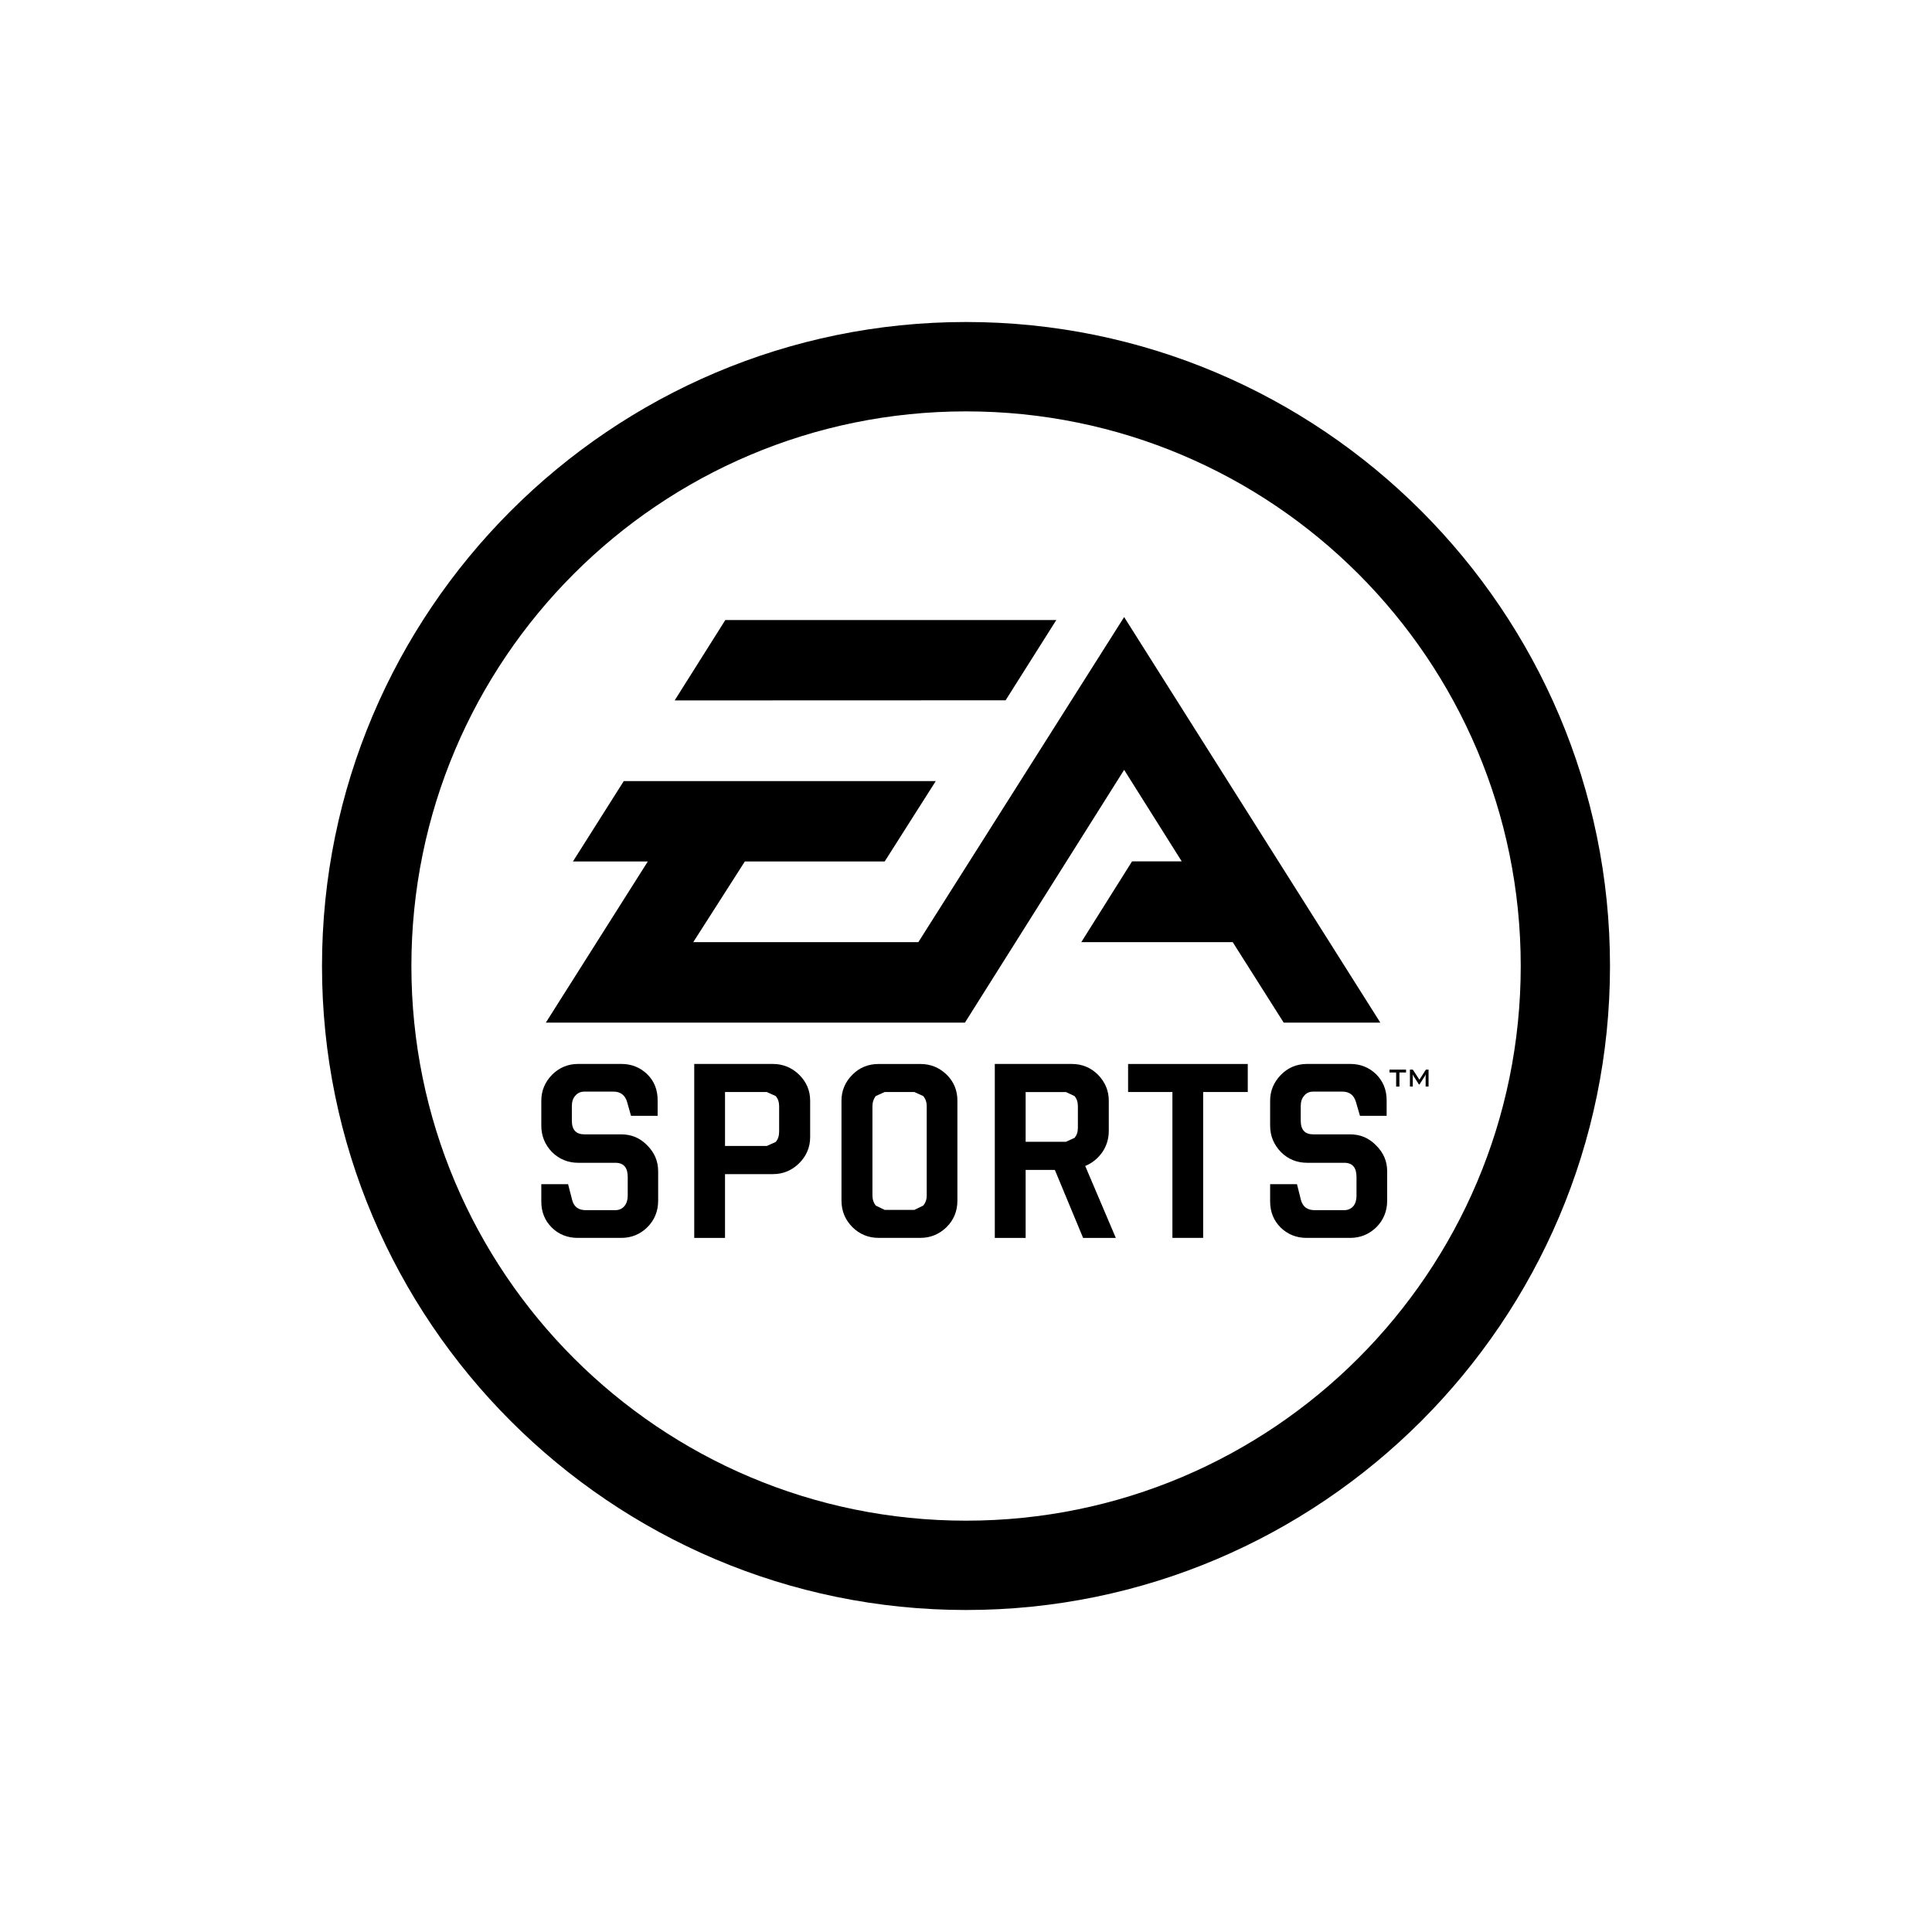
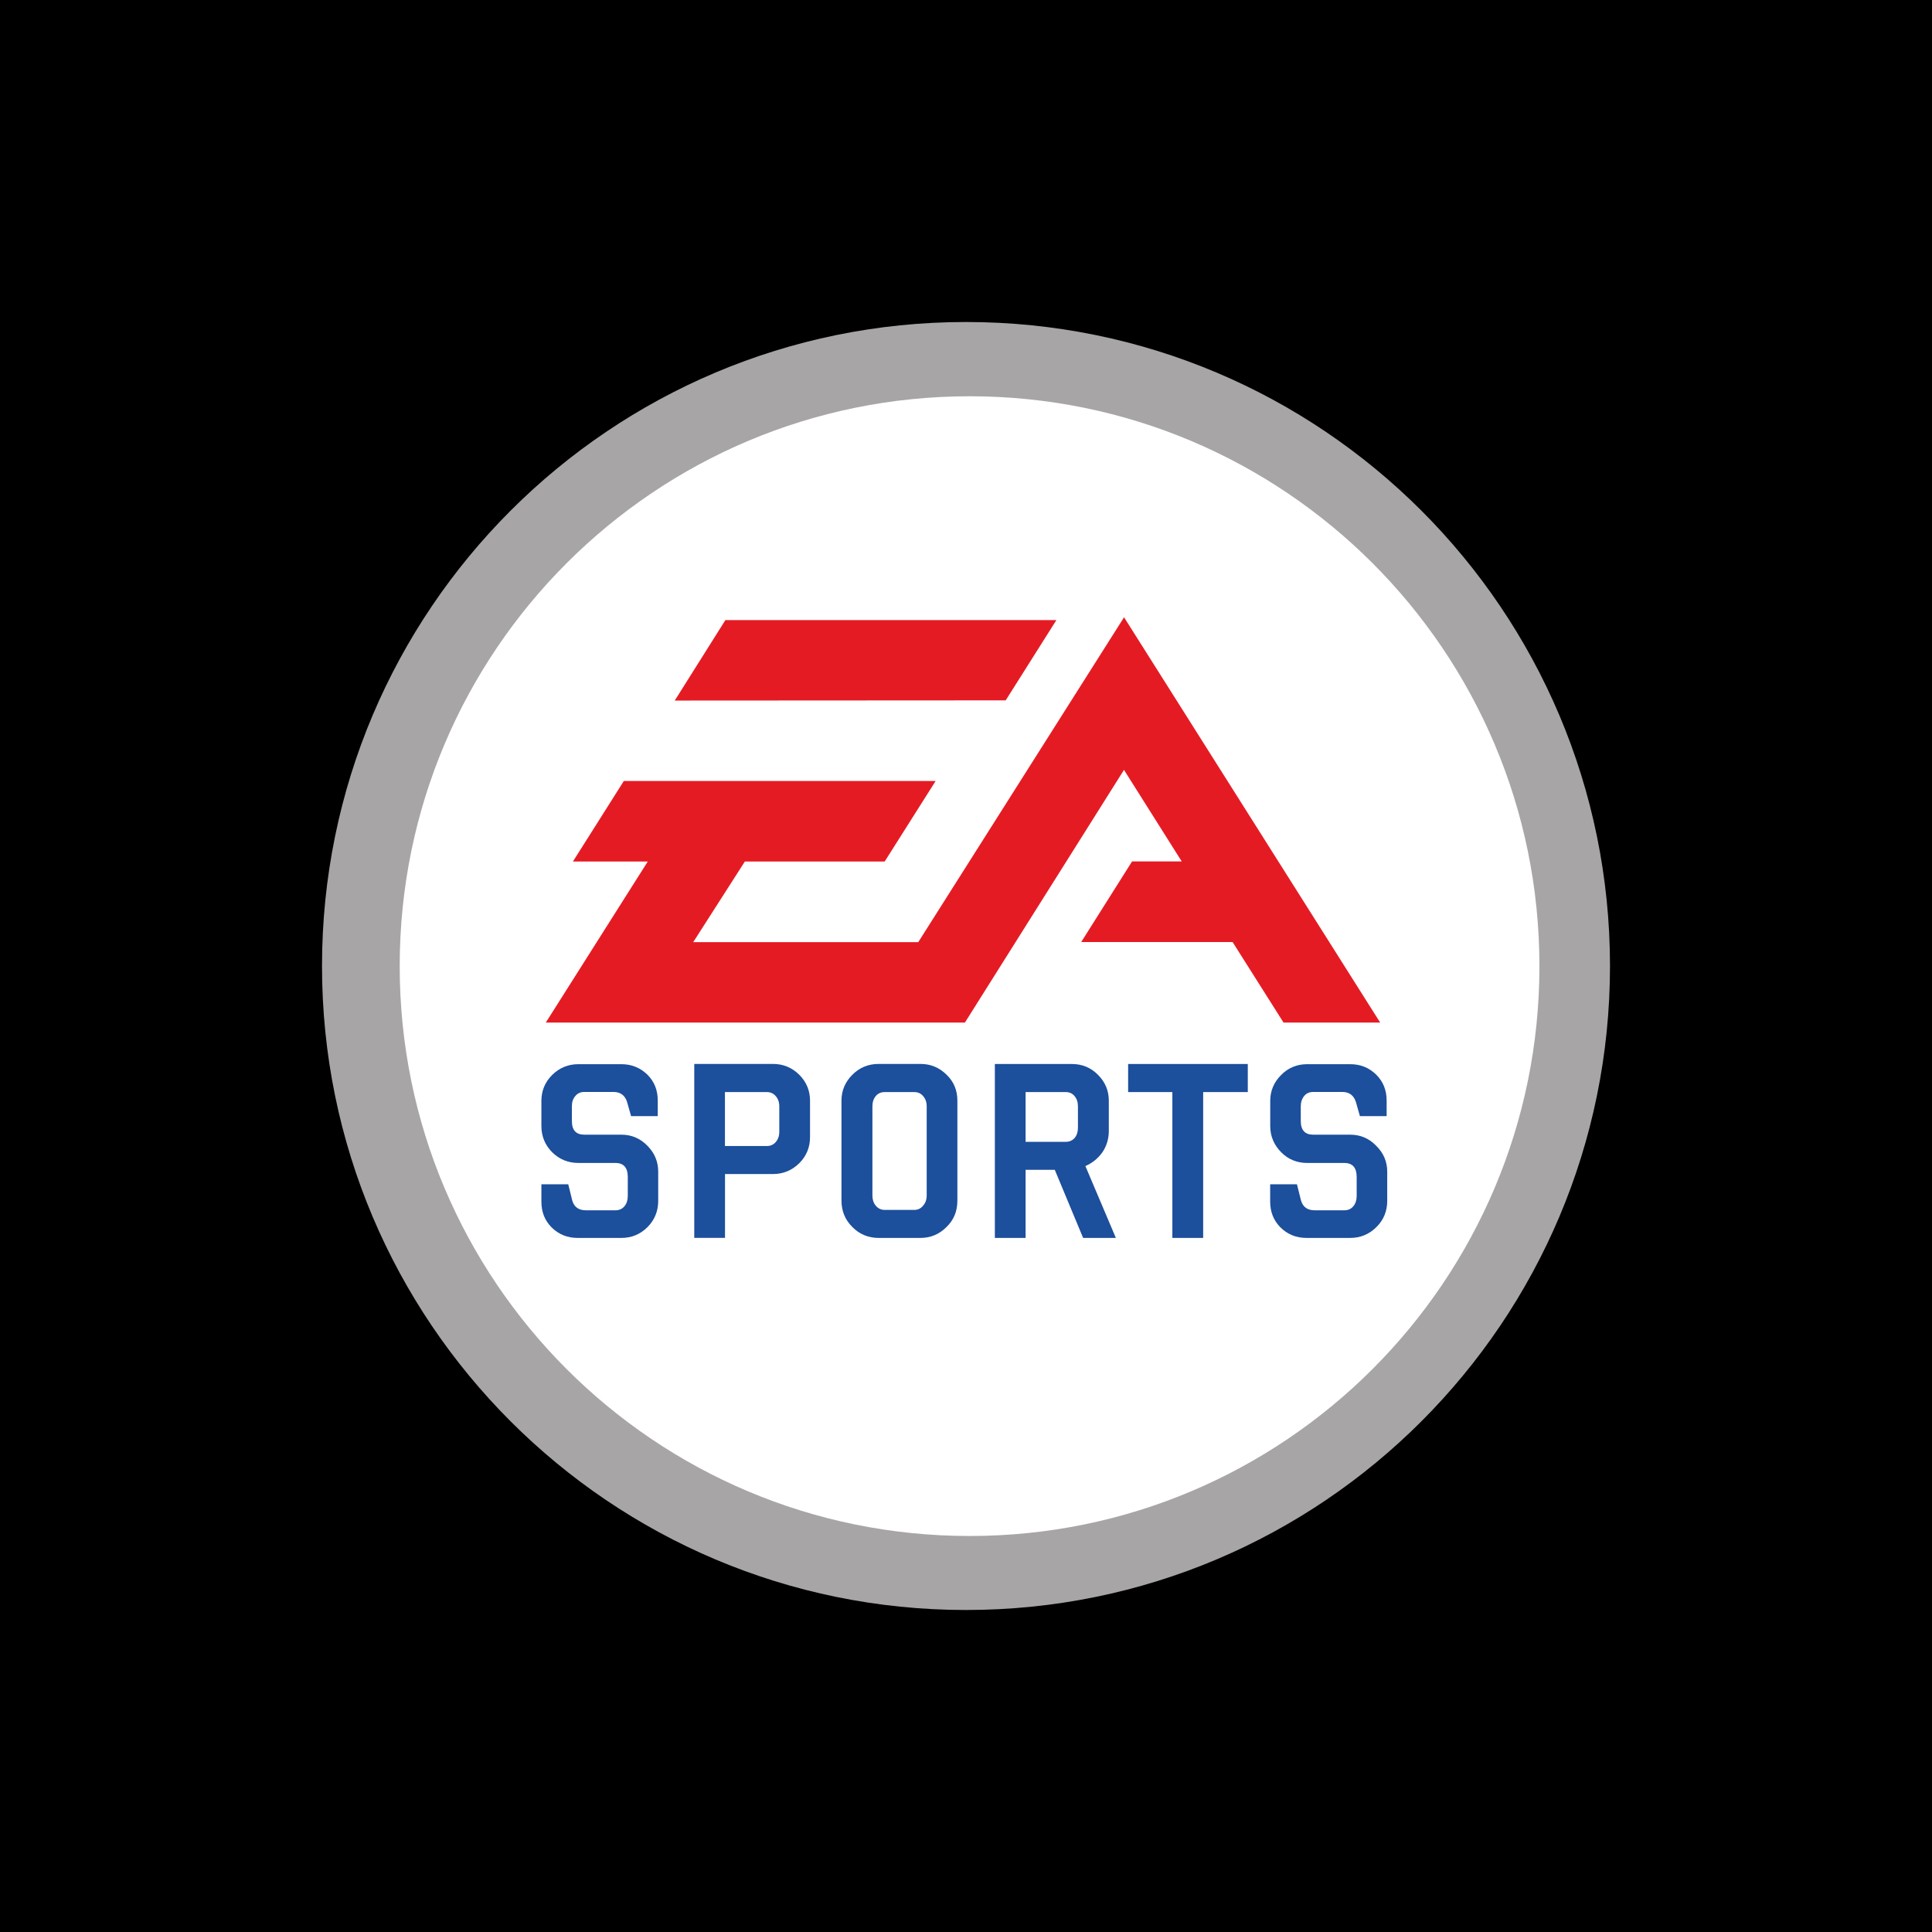
<svg xmlns="http://www.w3.org/2000/svg" viewBox="0 0 360 360" width="360" height="360" role="img" aria-label="ea-sports (primary)">
-   <rect width="360" height="360" fill="#FFFFFF" />
-   <g transform="translate(60 60.0001) scale(0.24)">
-     <defs id="defs4">
-       <clipPath clipPathUnits="userSpaceOnUse" id="clipPath8060">
-         <path d="m 206.795,499.853 h 14.231 v -6.916 h -14.231 z" id="path8062" />
-       </clipPath>
-       <radialGradient fx="0" fy="0" cx="0" cy="0" r="1" gradientUnits="userSpaceOnUse" gradientTransform="matrix(9.475475,0,0,-9.475475,213.8836,499.9429)" spreadMethod="pad" id="radialGradient8064">
-         <stop style="stop-opacity:1;stop-color:#ed2a23" offset="0" id="stop8066" />
-         <stop style="stop-opacity:1;stop-color:#ed2a23" offset="0.148" id="stop8068" />
-         <stop style="stop-opacity:1;stop-color:#af2323" offset="1" id="stop8070" />
-       </radialGradient>
-       <clipPath clipPathUnits="userSpaceOnUse" id="clipPath8030">
-         <path d="m 204.501,503.362 h 18.921 V 484.442 H 204.501 Z" id="path8032" />
-       </clipPath>
-       <radialGradient fx="0" fy="0" cx="0" cy="0" r="1" gradientUnits="userSpaceOnUse" gradientTransform="matrix(11.77071,0,0,-11.77071,212.772,496.1724)" spreadMethod="pad" id="radialGradient8034">
-         <stop style="stop-opacity:1;stop-color:#ffffff" offset="0" id="stop8036" />
-         <stop style="stop-opacity:1;stop-color:#ffffff" offset="0.781" id="stop8038" />
-         <stop style="stop-opacity:1;stop-color:#ffffff" offset="0.911" id="stop8040" />
-         <stop style="stop-opacity:1;stop-color:#d5d7d8" offset="1" id="stop8042" />
-       </radialGradient>
-       <clipPath clipPathUnits="userSpaceOnUse" id="clipPath8008">
-         <path d="m 182.156,480.486 h 63.466 v 26.645 h -63.466 z" id="path8010" />
-       </clipPath>
-       <clipPath clipPathUnits="userSpaceOnUse" id="clipPath7990">
-         <path d="M 212.286,513.061 233.121,495.578 215.638,474.744 194.804,492.226 Z" id="path7992" />
-       </clipPath>
-       <linearGradient x1="0" y1="0" x2="1" y2="0" gradientUnits="userSpaceOnUse" gradientTransform="matrix(14.79003,-12.41032,-12.41032,-14.79003,206.5691,500.116)" spreadMethod="pad" id="linearGradient7994">
-         <stop style="stop-opacity:1;stop-color:#dfe0e1" offset="0" id="stop7996" />
-         <stop style="stop-opacity:1;stop-color:#dfe0e1" offset="0.182" id="stop7998" />
-         <stop style="stop-opacity:1;stop-color:#7a7f83" offset="1" id="stop8000" />
-       </linearGradient>
-       <clipPath clipPathUnits="userSpaceOnUse" id="clipPath7944">
-         <path d="m 224.833,504.777 v -21.747 h -21.746 v 21.747 z" id="path7946" />
-       </clipPath>
-       <linearGradient x1="0" y1="0" x2="1" y2="0" gradientUnits="userSpaceOnUse" gradientTransform="matrix(0,-22.13476,-22.13476,0,213.9562,505.0875)" spreadMethod="pad" id="linearGradient7948">
-         <stop style="stop-opacity:1;stop-color:#e4ebef" offset="0" id="stop7950" />
-         <stop style="stop-opacity:1;stop-color:#fffffb" offset="0.097" id="stop7952" />
-         <stop style="stop-opacity:1;stop-color:#fffffb" offset="0.268" id="stop7954" />
-         <stop style="stop-opacity:1;stop-color:#fffffb" offset="0.309" id="stop7956" />
-         <stop style="stop-opacity:1;stop-color:#91999c" offset="0.517" id="stop7958" />
-         <stop style="stop-opacity:1;stop-color:#91999c" offset="0.528" id="stop7960" />
-         <stop style="stop-opacity:1;stop-color:#afafb0" offset="0.667" id="stop7962" />
-         <stop style="stop-opacity:1;stop-color:#cbd6d9" offset="0.763" id="stop7964" />
-         <stop style="stop-opacity:1;stop-color:#cbd6d9" offset="0.798" id="stop7966" />
-         <stop style="stop-opacity:1;stop-color:#ecedee" offset="0.894" id="stop7968" />
-         <stop style="stop-opacity:1;stop-color:#ecedee" offset="0.96" id="stop7970" />
-         <stop style="stop-opacity:1;stop-color:#ecedee" offset="1" id="stop7972" />
-       </linearGradient>
-       <clipPath clipPathUnits="userSpaceOnUse" id="clipPath7922">
-         <path d="m 182.156,480.486 h 63.466 v 26.645 h -63.466 z" id="path7924" />
-       </clipPath>
-     </defs>
-     <g id="layer1" transform="translate(0,-52.36215)">
-       <path style="fill:#000000;fill-opacity:1;fill-rule:nonzero;stroke:none;stroke-width:2.222" d="M 500.022,52.362 C 224.29,52.362 0,276.64 0,552.405 0,828.034 224.29,1052.362 500.022,1052.362 775.662,1052.362 1000,828.034 1000,552.405 1000,276.64 775.662,52.362 500.022,52.362 Z m 0.03,69.389 c 237.857,0 430.642,192.782 430.642,430.628 0,237.846 -192.786,430.628 -430.642,430.628 -237.857,0 -430.647,-192.782 -430.647,-430.628 0,-237.846 192.79,-430.628 430.647,-430.628 z" id="path7928" />
-       <g id="g7976" transform="matrix(45.52283,0,0,-45.52085,-9240.106,23035.22)">
-         <g id="g7978">
-           <g id="g7984">
-             <g id="g7986">
-               <g id="g7988" clip-path="url(#clipPath7990)" />
-             </g>
-           </g>
-         </g>
-       </g>
-       <g id="g8004" transform="matrix(45.52283,0,0,-45.52085,-9240.106,23035.22)">
-         <g id="g8006" clip-path="url(#clipPath8008)">
-           <g id="g8012" transform="translate(223.6548,493.9024)" />
-         </g>
-       </g>
-       <path id="path8072" style="fill:#000000;stroke:none;stroke-width:2.222" d="M 462.994,533.852 H 288.232 l 40.06,-62.637 h 108.572 l 39.65,-62.409 H 234.288 l -39.468,62.409 h 58.133 l -79.164,125.091 h 325.397 l 123.594,-196.24 44.703,71.058 h -38.558 l -39.423,62.728 h 117.585 l 39.559,62.455 h 75.022 L 622.78,281.439 Z m -149.861,-250.092 -39.332,62.409 256.931,-0.091 39.377,-62.318 H 313.133 Z" />
-       <path id="path8076" style="fill:#000000;fill-opacity:1;fill-rule:nonzero;stroke:none;stroke-width:2.222" d="m 828.816,632.802 v 2.231 h 5.144 v 10.925 h 2.549 v -10.925 h 5.144 v -2.231 z" />
-       <path id="path8080" style="fill:#000000;fill-opacity:1;fill-rule:nonzero;stroke:none;stroke-width:2.222" d="m 857.086,632.802 -5.053,7.83 -5.144,-7.83 h -2.231 v 13.11 h 2.231 v -8.103 l -0.228,-1.411 0.774,1.32 4.188,6.601 h 0.455 l 4.188,-6.509 0.592,-1.411 v 1.411 8.103 h 2.276 v -13.11 z" />
-       <path id="path8092" style="fill:#000000;fill-opacity:1;fill-rule:nonzero;stroke:none;stroke-width:2.222" d="m 260.992,734.646 c 0,7.966 -2.777,14.885 -8.285,20.439 -5.599,5.554 -12.428,8.376 -20.349,8.376 h -33.732 c -8.103,0 -14.886,-2.731 -20.303,-8.103 -5.326,-5.371 -8.058,-12.017 -8.058,-20.211 v -13.383 h 20.804 l 3.187,12.382 c 1.366,5.189 4.871,7.784 10.561,7.784 h 22.944 c 2.913,0 5.19,-1.092 7.011,-3.095 1.73,-2.139 2.595,-4.871 2.595,-8.012 v -14.749 c 0,-7.192 -3.141,-10.925 -9.605,-10.925 h -28.861 c -7.83,0 -14.567,-2.731 -20.258,-8.239 -5.508,-5.736 -8.376,-12.564 -8.376,-20.575 v -19.392 c 0,-7.784 2.868,-14.521 8.376,-20.166 5.69,-5.645 12.428,-8.376 20.258,-8.376 H 232.358 c 7.921,0 14.658,2.686 20.121,7.966 5.508,5.371 8.103,12.109 8.103,20.211 v 12.109 H 239.915 l -3.096,-10.971 c -1.639,-5.28 -5.235,-7.83 -10.516,-7.83 h -22.579 c -3.005,0 -5.326,1.093 -7.102,3.232 -1.821,2.048 -2.64,4.689 -2.64,7.966 v 11.38 c 0,7.056 3.232,10.606 9.742,10.606 H 232.358 c 7.83,0 14.658,2.822 20.167,8.558 5.69,5.69 8.467,12.336 8.467,20.166 z" />
-       <path id="path8096" style="fill:#000000;fill-opacity:1;fill-rule:nonzero;stroke:none;stroke-width:2.222" d="m 379.001,685.223 c 0,7.875 -2.913,14.658 -8.513,20.257 -5.69,5.645 -12.564,8.467 -20.44,8.467 h -37.147 v 49.527 H 289.002 V 628.413 H 350.048 c 7.875,0 14.749,2.822 20.44,8.376 5.599,5.554 8.513,12.291 8.513,20.075 z m -33.641,-35.006 h -32.458 v 41.879 h 32.458 l 6.919,-3.141 c 1.775,-2.094 2.64,-4.689 2.64,-8.012 v -19.665 c 0,-3.278 -0.865,-5.781 -2.64,-7.921 z" />
-       <path id="path8100" style="fill:#000000;fill-opacity:1;fill-rule:nonzero;stroke:none;stroke-width:2.222" d="m 590.918,763.478 -21.942,-52.804 H 546.306 v 52.804 H 522.361 V 628.418 h 59.771 c 8.012,0 14.749,2.822 20.303,8.33 5.554,5.645 8.422,12.427 8.422,20.12 v 23.534 c 0,6.145 -1.73,11.699 -5.053,16.57 -3.505,4.916 -7.875,8.421 -13.247,10.652 l 23.763,55.854 z M 577.626,650.223 H 546.306 v 38.602 h 31.32 l 6.601,-3.004 c 1.821,-2.048 2.64,-4.643 2.64,-7.921 v -16.661 c 0,-3.141 -0.819,-5.736 -2.64,-7.921 z" />
-       <path id="path8104" style="fill:#000000;fill-opacity:1;fill-rule:nonzero;stroke:none;stroke-width:2.222" d="M 718.76,650.195 H 684.117 V 763.451 H 660.263 V 650.195 h -34.415 v -21.759 h 92.912 z" />
-       <path id="path8108" style="fill:#000000;fill-opacity:1;fill-rule:nonzero;stroke:none;stroke-width:2.222" d="m 826.991,734.646 c 0,7.966 -2.822,14.885 -8.285,20.439 -5.69,5.554 -12.473,8.376 -20.485,8.376 h -33.732 c -8.012,0 -14.749,-2.731 -20.258,-8.103 -5.326,-5.371 -8.103,-12.017 -8.103,-20.211 v -13.383 h 20.849 l 3.096,12.382 c 1.457,5.189 5.008,7.784 10.652,7.784 h 22.944 c 2.868,0 5.235,-1.092 7.056,-3.095 1.73,-2.139 2.458,-4.871 2.458,-8.012 v -14.749 c 0,-7.192 -3.096,-10.925 -9.514,-10.925 h -28.77 c -7.921,0 -14.749,-2.731 -20.303,-8.239 -5.554,-5.736 -8.467,-12.564 -8.467,-20.575 v -19.392 c 0,-7.784 2.913,-14.521 8.467,-20.166 5.554,-5.645 12.382,-8.376 20.303,-8.376 h 33.323 c 8.012,0 14.704,2.686 20.167,7.966 5.417,5.371 8.194,12.109 8.194,20.211 v 12.109 h -20.713 l -3.187,-10.971 c -1.639,-5.28 -5.144,-7.83 -10.47,-7.83 h -22.67 c -2.913,0 -5.372,1.093 -7.011,3.232 -1.821,2.048 -2.64,4.689 -2.64,7.966 v 11.38 c 0,7.056 3.232,10.606 9.651,10.606 h 28.679 c 7.921,0 14.613,2.822 20.167,8.558 5.781,5.69 8.604,12.336 8.604,20.166 z" />
-       <path id="path8112" style="fill:#000000;fill-opacity:1;fill-rule:nonzero;stroke:none;stroke-width:2.222" d="m 459.863,650.195 h -22.944 l -7.011,3.141 c -1.639,2.139 -2.549,4.734 -2.549,7.966 v 69.192 c 0,3.186 0.91,5.736 2.549,7.875 l 7.011,3.369 h 22.944 l 6.919,-3.369 c 1.821,-2.139 2.731,-4.689 2.731,-7.875 v -69.192 c 0,-3.232 -0.91,-5.827 -2.731,-7.966 z m 33.459,84.259 c 0,8.194 -2.777,15.022 -8.376,20.621 -5.736,5.508 -12.382,8.376 -20.485,8.376 h -32.276 c -7.966,0 -14.886,-2.868 -20.394,-8.376 -5.554,-5.599 -8.467,-12.427 -8.467,-20.621 v -77.659 c 0,-7.648 2.913,-14.476 8.467,-20.029 5.508,-5.599 12.428,-8.33 20.394,-8.33 h 32.276 c 8.103,0 14.749,2.731 20.485,8.239 5.599,5.463 8.376,12.336 8.376,20.12 z" />
+   <rect width="360" height="360" fill="#000000" />
+   <g transform="translate(60 60) scale(0.24)">
+     <g id="g6284">
+       <path style="display:inline;fill:#a7a5a6;fill-opacity:1;stroke-width:29.847" d="M 499.998,0 C 223.867,0 0,223.867 0,499.998 0,776.13 223.867,1000 499.998,1000 776.13,1000 1000,776.13 1000,499.998 1000,223.867 776.18,0 499.998,0 Z" id="path3648" />
+       <path style="display:inline;fill:#ffffff;fill-opacity:1;stroke-width:29.847" d="m 502.818,57.654 c 244.359,0 442.396,198.086 442.396,442.445 0,244.359 -198.088,442.447 -442.447,442.447 -244.361,0 -442.445,-198.088 -442.445,-442.447 0,-244.359 198.135,-442.445 442.496,-442.445 z" id="path6278" />
+       <path id="path3654" style="display:inline;fill:#1c4f9c;fill-opacity:1;stroke-width:29.847" d="m 289.023,576.031 v 135.045 h 23.865 V 661.529 h 37.211 c 7.906,0 14.753,-2.818 20.441,-8.408 5.54,-5.54 8.361,-12.285 8.361,-20.242 v -28.396 c 0,-7.754 -2.822,-14.503 -8.361,-20.043 -5.689,-5.638 -12.535,-8.408 -20.441,-8.408 z m 143.201,0 c -8.005,0 -14.853,2.77 -20.443,8.408 -5.59,5.54 -8.459,12.289 -8.459,20.043 v 77.641 c 0,8.208 2.869,15.005 8.459,20.545 5.59,5.641 12.388,8.459 20.443,8.459 h 32.277 c 8.056,0 14.702,-2.818 20.34,-8.459 5.743,-5.54 8.463,-12.337 8.463,-20.545 v -77.641 c 0,-7.856 -2.72,-14.703 -8.463,-20.141 -5.638,-5.54 -12.284,-8.311 -20.34,-8.311 z m 90.18,0.051 v 135.045 h 23.869 v -52.869 h 22.658 l 22.006,52.869 h 0.047 25.379 l -23.666,-55.791 c 5.187,-2.265 9.618,-5.74 13.143,-10.623 3.322,-4.886 5.035,-10.523 5.035,-16.615 V 604.529 c 0,-7.754 -2.821,-14.499 -8.408,-20.039 -5.54,-5.638 -12.336,-8.408 -20.344,-8.408 z m 103.475,0 v 21.803 h 34.342 v 113.242 h 23.918 v -113.242 h 34.641 v -21.803 z m -426.836,0.148 c -7.855,0 -14.703,2.771 -20.393,8.412 -5.539,5.537 -8.309,12.285 -8.309,20.09 v 19.488 c 0,7.954 2.77,14.702 8.309,20.34 5.69,5.59 12.538,8.361 20.393,8.361 h 28.801 c 6.395,0 9.568,3.674 9.568,10.924 v 14.752 c 0,3.122 -0.857,5.843 -2.568,7.908 -1.813,2.164 -4.13,3.172 -7,3.172 h -22.91 c -5.74,0 -9.264,-2.62 -10.674,-7.754 l -3.072,-12.438 h -20.846 v 13.393 c 0,8.157 2.618,14.804 8.057,20.191 5.388,5.337 12.135,8.057 20.191,8.057 h 33.887 c 7.855,0 14.704,-2.818 20.293,-8.459 5.488,-5.54 8.258,-12.337 8.258,-20.342 V 659.717 c 0,-7.805 -2.771,-14.503 -8.41,-20.191 -5.64,-5.74 -12.336,-8.561 -20.141,-8.561 h -28.801 c -6.495,0 -9.668,-3.525 -9.668,-10.623 v -11.379 c 0,-3.224 0.805,-5.893 2.668,-8.006 1.712,-2.116 4.029,-3.174 7,-3.174 h 22.607 c 5.337,0 8.963,2.569 10.574,7.807 l 3.123,10.975 h 20.693 v -12.133 c 0,-8.106 -2.667,-14.753 -8.105,-20.141 -5.539,-5.34 -12.237,-8.061 -20.092,-8.061 z m 565.91,0 c -7.954,0 -14.802,2.771 -20.291,8.412 -5.59,5.537 -8.459,12.285 -8.459,20.09 v 19.488 c 10e-6,7.954 2.919,14.702 8.459,20.34 5.489,5.59 12.337,8.361 20.291,8.361 h 28.752 c 6.444,0 9.617,3.674 9.617,10.924 v 14.752 c 0,3.122 -0.858,5.843 -2.568,7.908 -1.764,2.164 -4.178,3.172 -7.049,3.172 h -22.912 c -5.79,0 -9.263,-2.62 -10.723,-7.754 l -3.123,-12.438 h -20.795 v 13.393 c 0,8.157 2.72,14.804 8.107,20.191 5.489,5.337 12.133,8.057 20.191,8.057 h 33.785 c 8.008,0 14.804,-2.818 20.445,-8.459 5.587,-5.54 8.355,-12.337 8.355,-20.342 V 659.717 c 0,-7.805 -2.819,-14.503 -8.609,-20.191 -5.537,-5.74 -12.285,-8.561 -20.141,-8.561 h -28.752 c -6.343,0 -9.617,-3.525 -9.617,-10.623 v -11.379 c 0,-3.224 0.908,-5.893 2.621,-8.006 1.659,-2.116 4.128,-3.174 6.996,-3.174 h 22.66 c 5.286,0 8.861,2.569 10.523,7.807 l 3.121,10.975 h 20.744 v -12.133 c 0,-8.106 -2.718,-14.753 -8.156,-20.141 -5.489,-5.34 -12.133,-8.061 -20.141,-8.061 z m -452.111,21.654 h 32.578 c 2.77,0 5.136,1.058 6.9,3.174 1.812,2.113 2.719,4.684 2.719,7.955 v 19.686 c 0,3.224 -0.907,5.841 -2.719,7.957 -1.764,2.065 -4.131,3.123 -6.9,3.123 H 312.842 Z m 124.117,0 h 22.91 c 2.77,0 5.086,1.007 6.85,3.123 1.862,2.113 2.768,4.735 2.768,7.955 v 69.236 c 0,3.122 -0.905,5.738 -2.768,7.852 -1.764,2.218 -4.08,3.326 -6.85,3.326 h -22.91 c -2.97,0 -5.235,-1.159 -7.047,-3.326 -1.764,-2.113 -2.57,-4.73 -2.57,-7.852 v -69.236 c 0,-3.221 0.857,-5.842 2.57,-7.955 1.761,-2.116 4.077,-3.123 7.047,-3.123 z m 109.312,0 h 31.27 c 2.77,0 5.087,1.058 6.797,3.174 1.764,2.113 2.57,4.735 2.57,7.955 v 16.615 c 0,3.173 -0.857,5.841 -2.57,7.906 -1.761,1.964 -4.027,2.971 -6.797,2.971 h -31.27 z" />
+       <path id="path3651" style="display:inline;fill:#e51b24;fill-opacity:1;stroke-width:29.847" d="M 622.707,229.254 462.939,481.469 H 288.217 l 40.082,-62.586 h 108.559 l 39.576,-62.539 H 234.34 l -39.527,62.539 h 58.107 l -79.154,125.023 h 325.479 l -0.051,-0.051 123.465,-196.123 44.812,71.049 h -38.52 l -39.527,62.637 h 117.574 l 39.527,62.488 h 75.023 z m -309.514,2.166 -39.326,62.486 256.949,-0.15 39.373,-62.336 z" />
    </g>
+     <defs id="defs25" />
  </g>
</svg>
